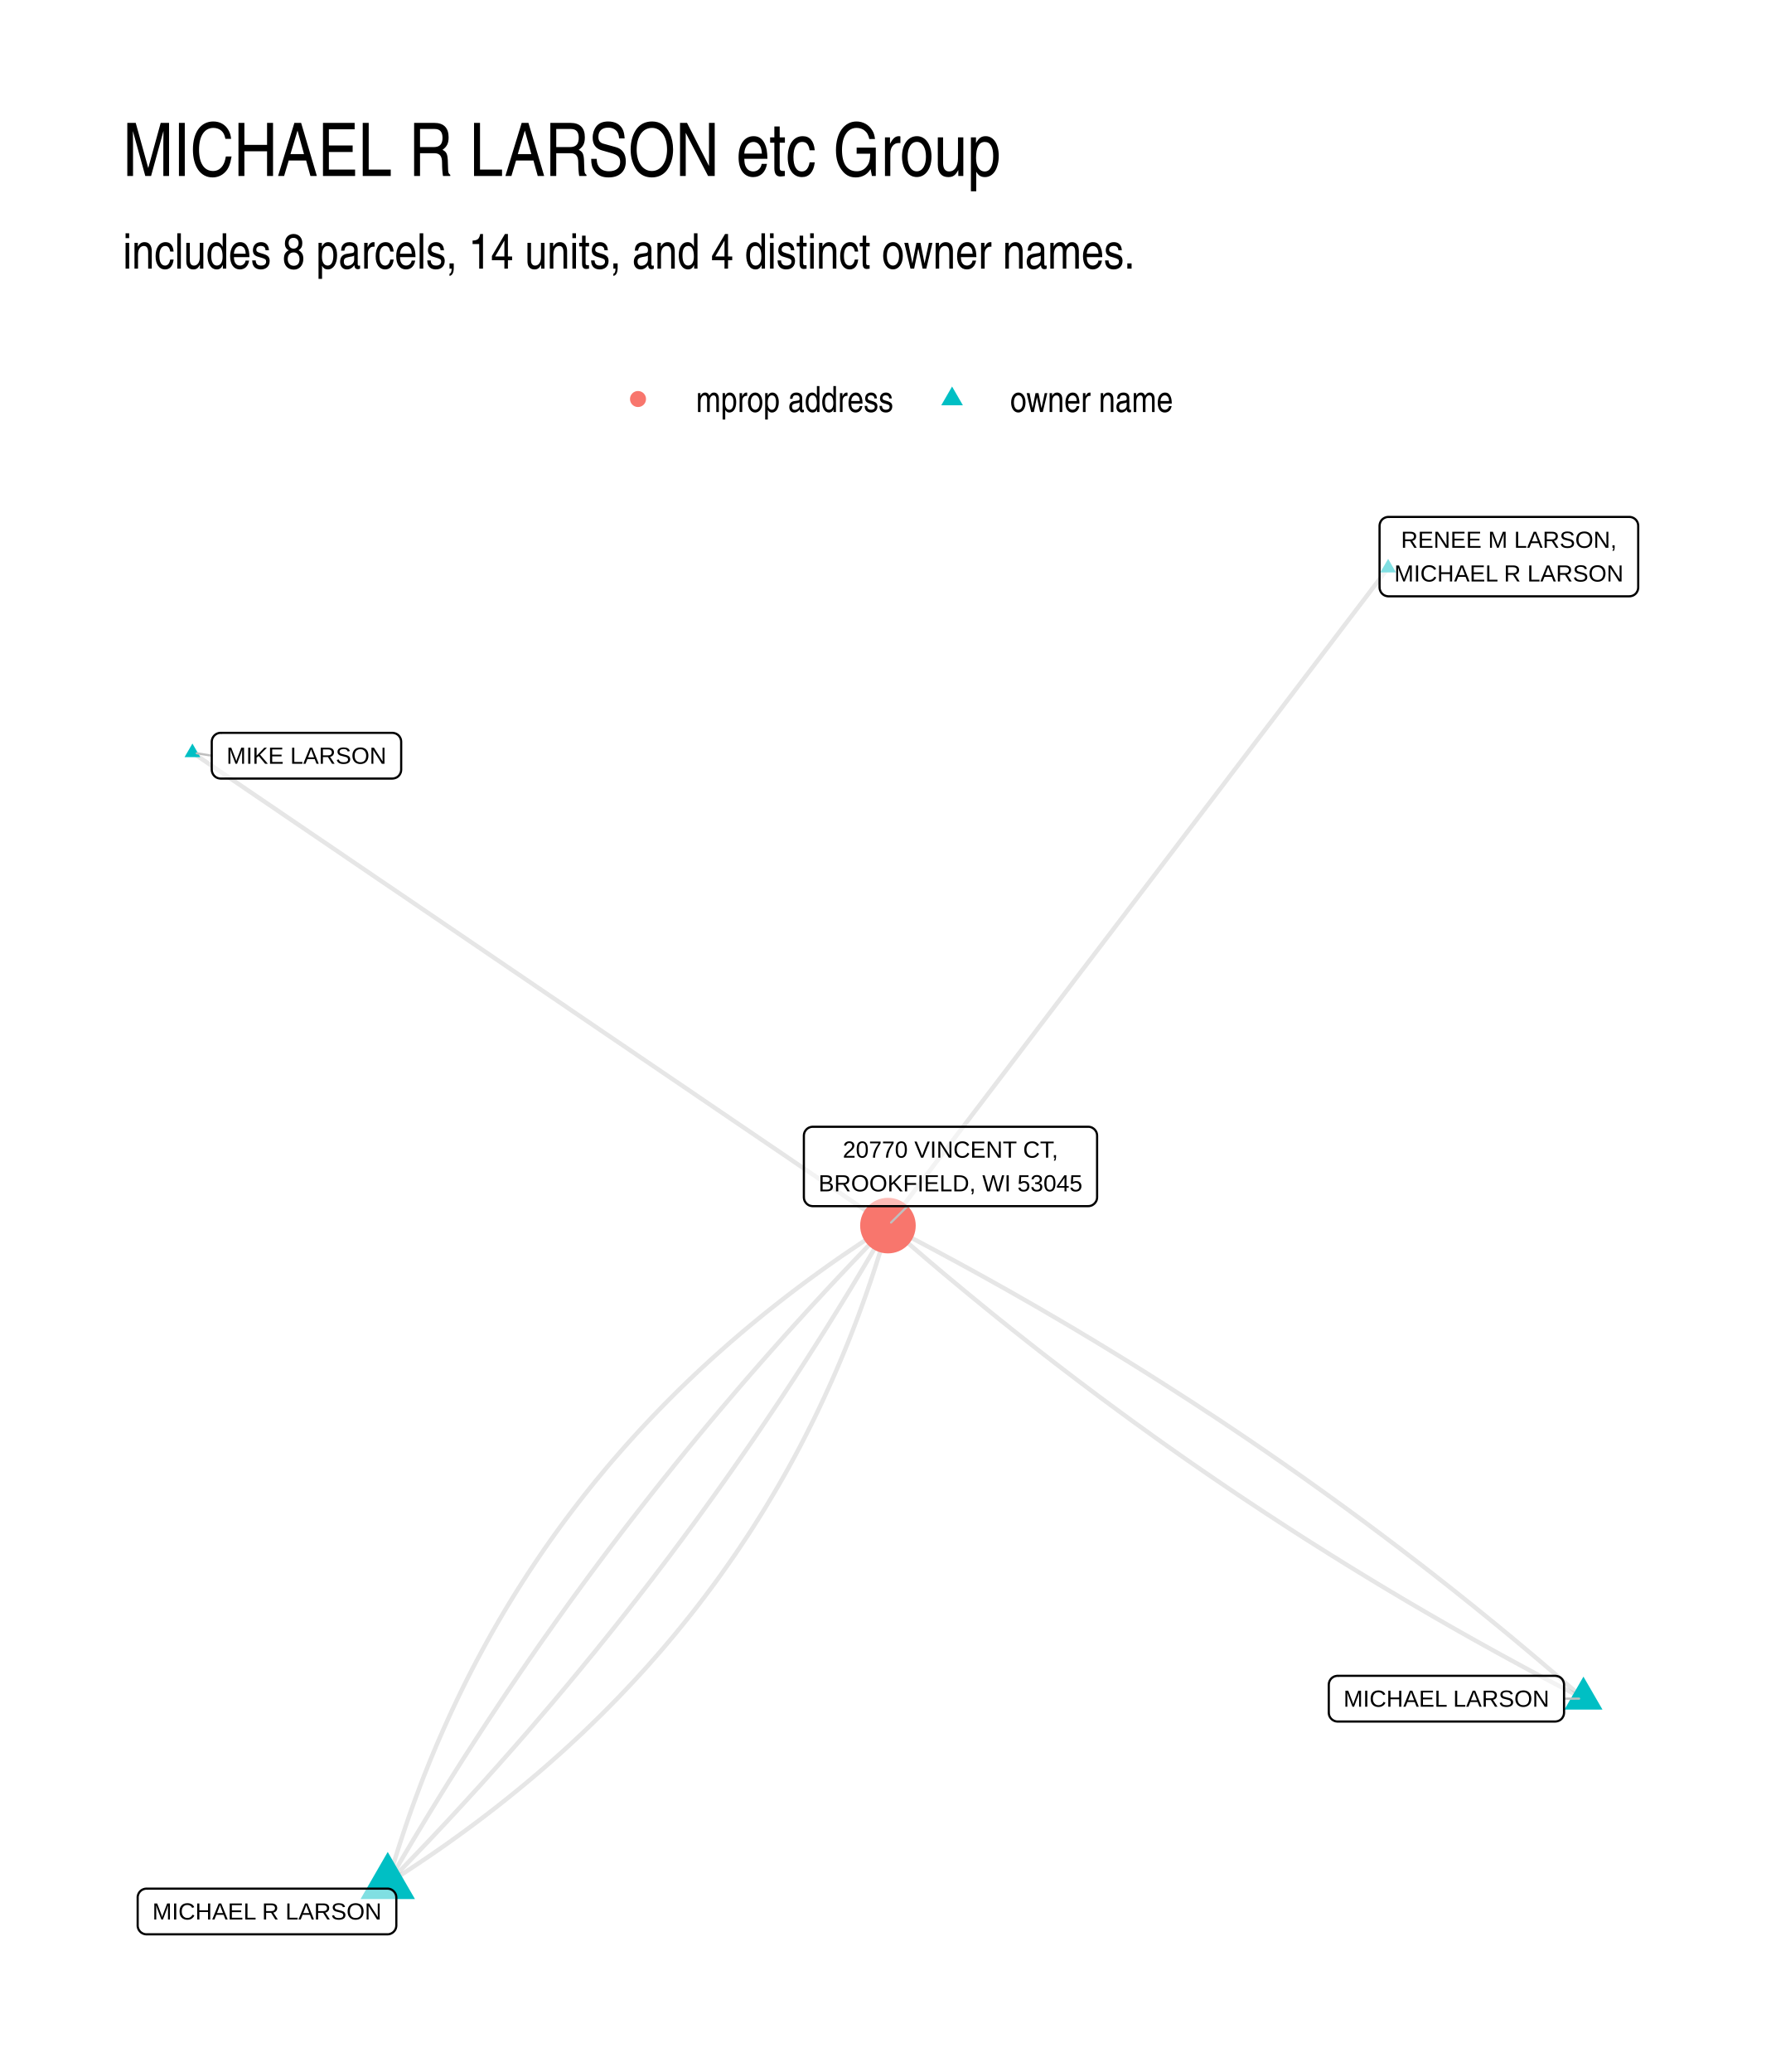
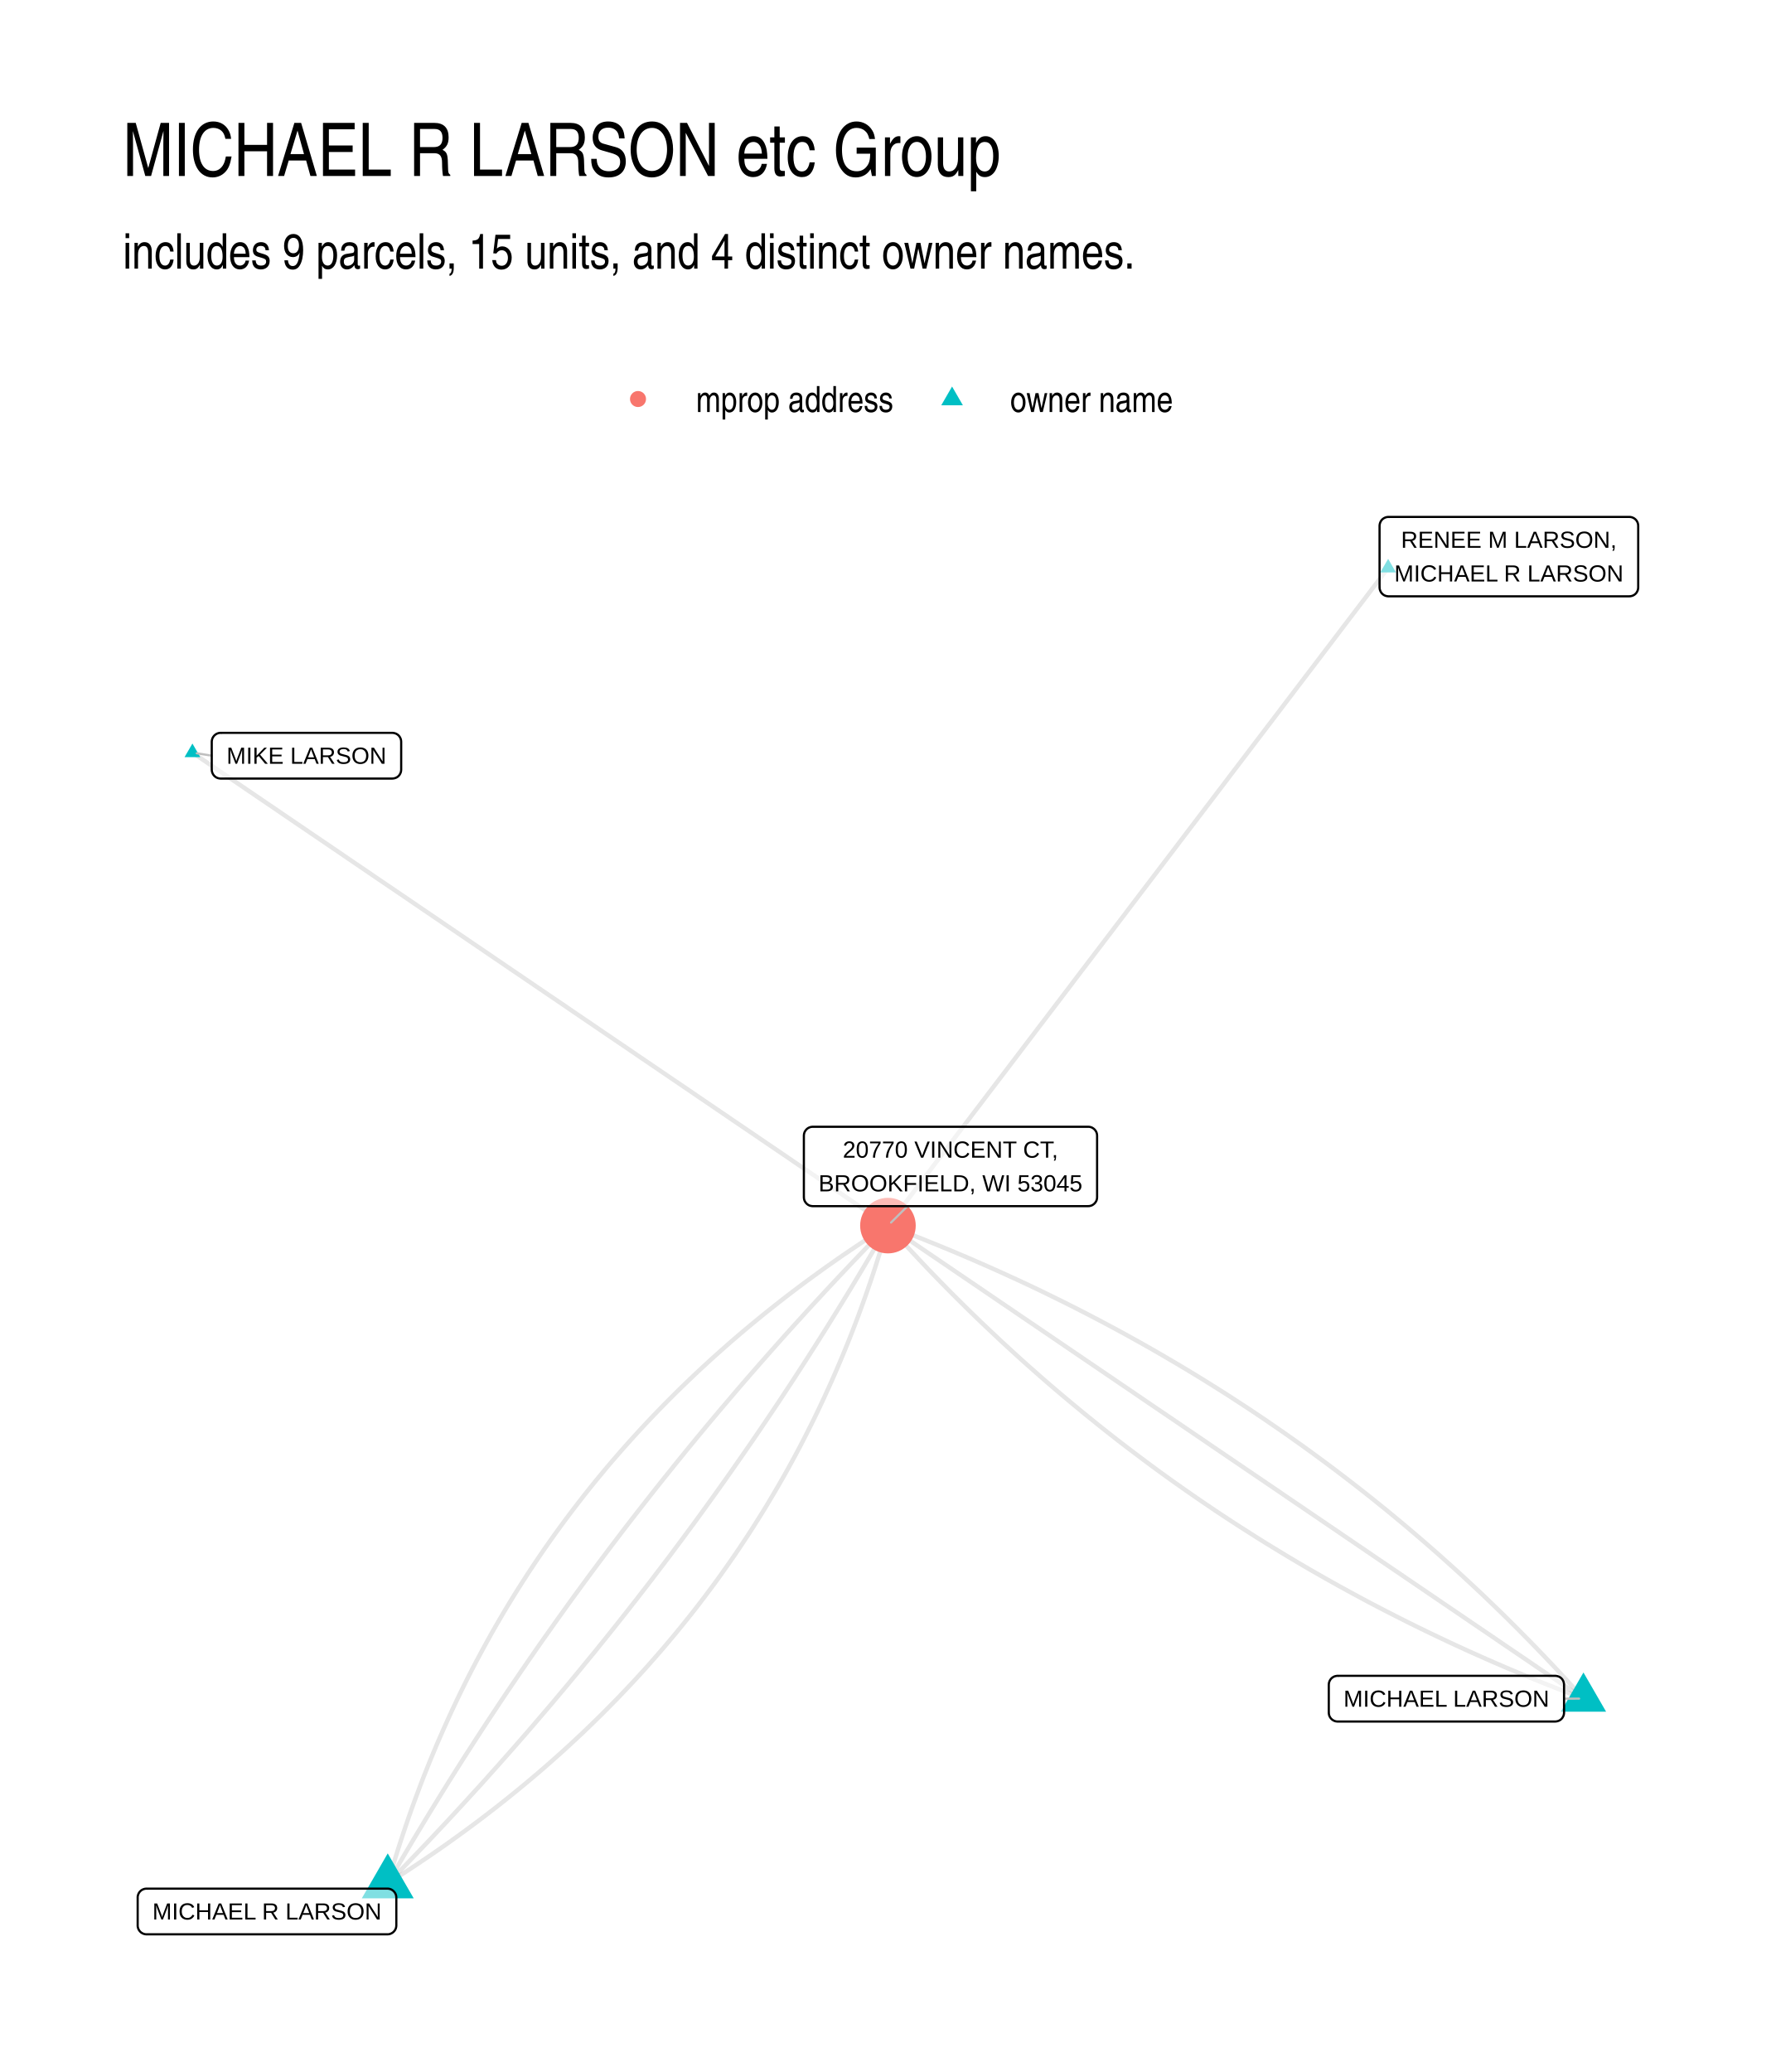
<svg xmlns="http://www.w3.org/2000/svg" width="576" height="672" viewBox="0 0 432 504">
  <g class="svglite">
    <defs>
      <style>.svglite line,.svglite polyline,.svglite polygon,.svglite path,.svglite circle{fill:none;stroke:#000000;stroke-linecap:round;stroke-linejoin:round;stroke-miterlimit:10.00}.svglite text{white-space:pre}.svglite g.glyphgroup path{fill:inherit;stroke:none}</style>
    </defs>
    <rect width="100%" height="100%" style="stroke-linecap:round;stroke-linejoin:round;stroke-miterlimit:10.00;stroke:none;fill:#FFFFFF" />
    <defs>
      <clipPath id="cpMC4wMHw0MzIuMDB8MC4wMHw1MDQuMDA=">
        <path d="M0 0h432v504H0z" />
      </clipPath>
    </defs>
    <g clip-path="url(#cpMC4wMHw0MzIuMDB8MC4wMHw1MDQuMDA=)">
      <path d="M0 0h432v504H0z" style="stroke-width:1.07;stroke:none;fill:#FFFFFF" />
    </g>
    <defs>
      <clipPath id="cpMjkuODl8NDAyLjExfDEyMi4xNHw0NzQuMTE=">
        <path d="M29.89 122.14h372.22v351.97H29.89z" />
      </clipPath>
    </defs>
    <g clip-path="url(#cpMjkuODl8NDAyLjExfDEyMi4xNHw0NzQuMTE=)">
-       <path d="m385.19 413.18-1.55-1.36-1.56-1.36-1.57-1.35-1.56-1.35-1.57-1.35-1.58-1.34-1.57-1.34-1.58-1.33-1.58-1.33-1.59-1.33-1.58-1.32-1.6-1.32-1.59-1.31-1.6-1.31-1.6-1.3-1.6-1.3-1.61-1.3-1.61-1.29-1.61-1.29-1.62-1.29-1.61-1.28-1.63-1.27-1.62-1.28-1.63-1.26-1.63-1.27-1.64-1.26-1.63-1.25-1.64-1.26-1.65-1.24-1.65-1.25-1.65-1.24-1.65-1.23-1.65-1.24-1.66-1.22-1.67-1.23-1.66-1.22-1.67-1.21-1.67-1.21-1.68-1.21-1.68-1.2-1.68-1.2-1.68-1.2-1.69-1.19-1.69-1.18-1.69-1.19-1.7-1.17-1.7-1.18-1.7-1.17-1.71-1.17-1.71-1.16-1.71-1.16-1.71-1.15-1.72-1.15-1.72-1.15-1.73-1.14-1.73-1.13-1.73-1.14-1.73-1.13-1.74-1.12-1.74-1.12-1.74-1.12-1.75-1.12-1.75-1.1-1.75-1.11-1.75-1.1-1.76-1.1-1.76-1.09-1.77-1.09-1.77-1.08-1.77-1.08-1.77-1.08-1.78-1.07-1.78-1.07-1.78-1.07-1.79-1.06-1.79-1.05-1.79-1.05-1.8-1.05-1.8-1.05-1.8-1.04-1.81-1.03-1.8-1.03-1.81-1.03-1.82-1.02-1.82-1.02-1.82-1.02-1.82-1.01-1.83-1.01-1.83-1-1.83-1-1.84-.99-1.84-.99-1.84-.99-1.85-.98-1.84-.98-1.86-.98-1.85-.97-1.86-.96-1.86-.97m121.68-159.98-1.23 1.61-1.23 1.62-1.23 1.61-1.23 1.62-1.23 1.62-1.23 1.61-1.23 1.62-1.23 1.61-1.23 1.62-1.23 1.62-1.22 1.61-1.23 1.62-1.23 1.61-1.23 1.62-1.23 1.62-1.23 1.61-1.23 1.62-1.23 1.61-1.23 1.62-1.23 1.62-1.22 1.61-1.23 1.62-1.23 1.62-1.23 1.61-1.23 1.62-1.23 1.61-1.23 1.62-1.23 1.62-1.23 1.61-1.23 1.62-1.23 1.61-1.22 1.62-1.23 1.62-1.23 1.61-1.23 1.62-1.23 1.61-1.23 1.62-1.23 1.62-1.23 1.61-1.23 1.62-1.23 1.61-1.22 1.62-1.23 1.62-1.23 1.61-1.23 1.62-1.23 1.61-1.23 1.62-1.23 1.62-1.23 1.61-1.23 1.62-1.23 1.61-1.22 1.62-1.23 1.62-1.23 1.61-1.23 1.62-1.23 1.61-1.23 1.62-1.23 1.62-1.23 1.61-1.23 1.62-1.23 1.61-1.23 1.62-1.22 1.62-1.23 1.61-1.23 1.62-1.23 1.62-1.23 1.61-1.23 1.62-1.23 1.61-1.23 1.62-1.23 1.62-1.23 1.61-1.22 1.62-1.23 1.61-1.23 1.62-1.23 1.62-1.23 1.61-1.23 1.62-1.23 1.61-1.23 1.62-1.23 1.62-1.23 1.61-1.23 1.62-1.22 1.61-1.23 1.62-1.23 1.62-1.23 1.61-1.23 1.62-1.23 1.61-1.23 1.62-1.23 1.62-1.23 1.61-1.23 1.62-1.22 1.61-1.23 1.62-1.23 1.62-1.23 1.61-1.23 1.62-1.23 1.61" style="stroke-width:1.07;stroke:#000000;stroke-opacity:0.10;stroke-linecap:butt" />
+       <path d="m385.19 413.18-1.4-1.56-1.41-1.56-1.42-1.54-1.42-1.54-1.43-1.53-1.44-1.52-1.44-1.51-1.45-1.51-1.45-1.49-1.47-1.49-1.46-1.48-1.48-1.48-1.47-1.46-1.49-1.46-1.49-1.44-1.5-1.44-1.5-1.44-1.51-1.42-1.52-1.41-1.52-1.41-1.53-1.4-1.54-1.39-1.54-1.38-1.55-1.38-1.55-1.36-1.56-1.36-1.57-1.35-1.57-1.34-1.58-1.34-1.58-1.32-1.59-1.32-1.6-1.31-1.61-1.3-1.6-1.29-1.62-1.29-1.62-1.27-1.63-1.27-1.64-1.26-1.64-1.25-1.64-1.25-1.66-1.23-1.66-1.23-1.66-1.22-1.67-1.21-1.68-1.2-1.69-1.2-1.69-1.19-1.69-1.17-1.71-1.17-1.7-1.17-1.72-1.15-1.72-1.15-1.73-1.13-1.73-1.13-1.74-1.13-1.75-1.11-1.75-1.1-1.76-1.1-1.76-1.09-1.78-1.08-1.77-1.07-1.79-1.07-1.79-1.05-1.79-1.05-1.8-1.04-1.81-1.03-1.82-1.03-1.82-1.01-1.82-1.01-1.84-1-1.84-.99-1.84-.98-1.85-.97-1.86-.97-1.87-.96-1.87-.95-1.87-.94-1.89-.93-1.89-.93-1.89-.92-1.9-.91-1.91-.9-1.91-.89-1.92-.88-1.93-.88-1.93-.87-1.94-.86-1.95-.85-1.95-.85-1.95-.83-1.97-.83-1.97-.82-1.97-.81-1.99-.8-1.98-.8-2-.78-2-.78-2.01-.77-2.01-.77" style="stroke-width:1.07;stroke:#000000;stroke-opacity:0.10;stroke-linecap:butt" />
+       <path d="m385.19 413.18-1.71-1.16-1.71-1.16-1.7-1.17-1.71-1.16-1.71-1.16-1.71-1.16-1.71-1.16-1.71-1.17-1.71-1.16-1.71-1.16-1.71-1.16-1.71-1.17-1.7-1.16-1.71-1.16-1.71-1.16-1.71-1.16-1.71-1.17-1.71-1.16-1.71-1.16-1.71-1.16-1.71-1.17-1.71-1.16-1.7-1.16-1.71-1.16-1.71-1.16-1.71-1.17-1.71-1.16-1.71-1.16-1.71-1.16-1.71-1.16-1.71-1.17-1.71-1.16-1.7-1.16-1.71-1.16-1.71-1.17-1.71-1.16-1.71-1.16-1.71-1.16-1.71-1.16-1.71-1.17-1.71-1.16-1.71-1.16-1.7-1.16-1.71-1.17-1.71-1.16-1.71-1.16-1.71-1.16-1.71-1.16-1.71-1.17-1.71-1.16-1.71-1.16-1.71-1.16-1.71-1.16-1.7-1.17-1.71-1.16-1.71-1.16-1.71-1.16-1.71-1.17-1.71-1.16-1.71-1.16-1.71-1.16-1.71-1.16-1.71-1.17-1.7-1.16-1.71-1.16-1.71-1.16-1.71-1.17-1.71-1.16-1.71-1.16-1.71-1.16-1.71-1.16-1.71-1.17-1.71-1.16-1.7-1.16-1.71-1.16-1.71-1.17-1.71-1.16-1.71-1.16-1.71-1.16-1.71-1.16-1.71-1.17-1.71-1.16-1.71-1.16-1.7-1.16-1.71-1.16-1.71-1.17-1.71-1.16-1.71-1.16-1.71-1.16-1.71-1.17-1.71-1.16-1.71-1.16-1.71-1.16-1.7-1.16-1.71-1.17-1.71-1.16-1.71-1.16-1.71-1.16-1.71-1.17" style="stroke-width:1.07;stroke:#000000;stroke-opacity:0.10;stroke-linecap:butt" />
+       <path d="m337.68 138.14-1.23 1.61-1.23 1.62-1.23 1.61-1.23 1.62-1.23 1.62-1.23 1.61-1.23 1.62-1.23 1.61-1.23 1.62-1.23 1.62-1.22 1.61-1.23 1.62-1.23 1.61-1.23 1.62-1.23 1.62-1.23 1.61-1.23 1.62-1.23 1.61-1.23 1.62-1.23 1.62-1.22 1.61-1.23 1.62-1.23 1.62-1.23 1.61-1.23 1.62-1.23 1.61-1.23 1.62-1.23 1.62-1.23 1.61-1.23 1.62-1.23 1.61-1.22 1.62-1.23 1.62-1.23 1.61-1.23 1.62-1.23 1.61-1.23 1.62-1.23 1.62-1.23 1.61-1.23 1.62-1.23 1.61-1.22 1.62-1.23 1.62-1.23 1.61-1.23 1.62-1.23 1.61-1.23 1.62-1.23 1.62-1.23 1.61-1.23 1.62-1.23 1.61-1.22 1.62-1.23 1.62-1.23 1.61-1.23 1.62-1.23 1.61-1.23 1.62-1.23 1.62-1.23 1.61-1.23 1.62-1.23 1.61-1.23 1.62-1.22 1.62-1.23 1.61-1.23 1.62-1.23 1.62-1.23 1.61-1.23 1.62-1.23 1.61-1.23 1.62-1.23 1.62-1.23 1.61-1.22 1.62-1.23 1.61-1.23 1.62-1.23 1.62-1.23 1.61-1.23 1.62-1.23 1.61-1.23 1.62-1.23 1.62-1.23 1.61-1.23 1.62-1.22 1.61-1.23 1.62-1.23 1.62-1.23 1.61-1.23 1.62-1.23 1.61-1.23 1.62-1.23 1.62-1.23 1.61-1.23 1.62-1.22 1.61-1.23 1.62-1.23 1.62-1.23 1.61-1.23 1.62-1.23 1.61" style="stroke-width:1.07;stroke:#000000;stroke-opacity:0.10;stroke-linecap:butt" />
      <path d="m46.81 183.07 1.71 1.16 1.71 1.16 1.7 1.17 1.71 1.16 1.71 1.16 1.71 1.16 1.71 1.16 1.71 1.17 1.71 1.16 1.71 1.16 1.71 1.16 1.71 1.16 1.7 1.17 1.71 1.16 1.71 1.16 1.71 1.16 1.71 1.17 1.71 1.16 1.71 1.16 1.71 1.16 1.71 1.16 1.71 1.17 1.7 1.16 1.71 1.16 1.71 1.16 1.71 1.17 1.71 1.16 1.71 1.16 1.71 1.16 1.71 1.16 1.71 1.17 1.71 1.16 1.7 1.16 1.71 1.16 1.71 1.16 1.71 1.17 1.71 1.16 1.71 1.16 1.71 1.16 1.71 1.17 1.71 1.16 1.71 1.16 1.7 1.16 1.71 1.16 1.71 1.17 1.71 1.16 1.71 1.16 1.71 1.16 1.71 1.17 1.71 1.16 1.71 1.16 1.71 1.16 1.71 1.16 1.7 1.17 1.71 1.16 1.71 1.16 1.71 1.16 1.71 1.17 1.71 1.16 1.71 1.16 1.71 1.16 1.71 1.16 1.71 1.17 1.7 1.16 1.71 1.16 1.71 1.16 1.71 1.16 1.71 1.17 1.71 1.16 1.71 1.16 1.71 1.16 1.71 1.17 1.71 1.16 1.7 1.16 1.71 1.16 1.71 1.16 1.71 1.17 1.71 1.16 1.71 1.16 1.71 1.16 1.71 1.17 1.71 1.16 1.71 1.16 1.7 1.16 1.71 1.16 1.71 1.17 1.71 1.16 1.71 1.16 1.71 1.16 1.71 1.16 1.71 1.17 1.71 1.16 1.71 1.16 1.7 1.16 1.71 1.17 1.71 1.16 1.71 1.16 1.71 1.16 1.71 1.16" style="stroke-width:1.07;stroke:#000000;stroke-opacity:0.10;stroke-linecap:butt" />
      <path d="m94.32 458.11 1.87-1.18 1.85-1.19 1.84-1.21 1.82-1.21 1.81-1.22 1.8-1.23 1.79-1.23 1.77-1.25 1.76-1.26 1.75-1.26 1.73-1.27 1.72-1.28 1.71-1.29 1.69-1.3 1.69-1.31 1.67-1.32 1.65-1.32 1.65-1.34 1.63-1.34 1.61-1.35 1.61-1.36 1.59-1.37 1.58-1.38 1.56-1.39 1.56-1.39 1.54-1.41 1.52-1.41 1.52-1.42 1.5-1.44 1.49-1.44 1.47-1.44 1.46-1.46 1.45-1.47 1.44-1.47 1.42-1.49 1.41-1.49 1.4-1.5 1.38-1.51 1.38-1.52 1.35-1.53 1.35-1.54 1.33-1.54 1.32-1.56 1.31-1.56 1.29-1.57 1.28-1.58 1.27-1.59 1.26-1.6 1.24-1.61 1.23-1.61 1.21-1.63 1.21-1.63 1.19-1.64 1.17-1.66 1.17-1.66 1.15-1.66 1.14-1.68 1.12-1.69 1.12-1.69 1.1-1.71 1.08-1.71 1.08-1.72 1.06-1.73 1.04-1.74 1.04-1.75 1.02-1.76 1.01-1.76 1-1.78.98-1.78.97-1.79.96-1.8.94-1.81.93-1.82.92-1.83.91-1.84.89-1.84.88-1.86.86-1.86.86-1.87.84-1.88.83-1.89.81-1.9.8-1.9.79-1.92.78-1.92.76-1.94.75-1.94.74-1.95.72-1.96.71-1.97.7-1.97.69-1.99.67-1.99.66-2.01.64-2.01.64-2.02.62-2.03.61-2.04.59-2.05" style="stroke-width:1.07;stroke:#000000;stroke-opacity:0.10;stroke-linecap:butt" />
      <path d="m94.32 458.11 1.45-1.47 1.43-1.47 1.43-1.48 1.43-1.48 1.42-1.49 1.42-1.48 1.42-1.49 1.41-1.5 1.4-1.49 1.41-1.5 1.39-1.5 1.4-1.51 1.38-1.5 1.39-1.52 1.38-1.51 1.38-1.51 1.37-1.52 1.36-1.53 1.37-1.52 1.35-1.53 1.36-1.53 1.35-1.53 1.34-1.54 1.35-1.54 1.33-1.54 1.34-1.55 1.32-1.55 1.33-1.55 1.32-1.55 1.31-1.56 1.31-1.56 1.31-1.56 1.3-1.57 1.3-1.57 1.29-1.57 1.29-1.58 1.29-1.57 1.28-1.59 1.28-1.58 1.27-1.59 1.27-1.59 1.26-1.59 1.26-1.59 1.25-1.6 1.26-1.6 1.24-1.61 1.24-1.6 1.24-1.61 1.23-1.62 1.23-1.61 1.23-1.62 1.22-1.62 1.21-1.63 1.22-1.63 1.2-1.63 1.21-1.63 1.2-1.64 1.19-1.64 1.19-1.64 1.19-1.65 1.18-1.64 1.18-1.66 1.17-1.65 1.17-1.66 1.16-1.66 1.16-1.66 1.16-1.67 1.15-1.66 1.15-1.68 1.14-1.67 1.14-1.68 1.13-1.68 1.13-1.68 1.13-1.69 1.12-1.69 1.11-1.69 1.12-1.7 1.1-1.69 1.11-1.71 1.1-1.7 1.09-1.71 1.09-1.71 1.09-1.71 1.08-1.72 1.08-1.71 1.07-1.73 1.07-1.72 1.07-1.73 1.06-1.73 1.06-1.73 1.05-1.74 1.05-1.74 1.04-1.74 1.04-1.75 1.03-1.74 1.03-1.75 1.03-1.76 1.02-1.76 1.02-1.76M94.32 458.11l1.02-1.76 1.02-1.75 1.03-1.76 1.03-1.75 1.04-1.75 1.03-1.74 1.05-1.74 1.05-1.74 1.05-1.74 1.05-1.73 1.07-1.73 1.06-1.73 1.07-1.73 1.07-1.72 1.08-1.72 1.08-1.71 1.09-1.72 1.09-1.71 1.1-1.7 1.1-1.71 1.1-1.7 1.11-1.7 1.11-1.69 1.12-1.69 1.12-1.69 1.12-1.69 1.13-1.68 1.14-1.68 1.14-1.68 1.14-1.68 1.15-1.67 1.15-1.67 1.15-1.66 1.16-1.67 1.17-1.66 1.17-1.65 1.17-1.66 1.18-1.65 1.18-1.65 1.18-1.64 1.19-1.64 1.2-1.64 1.2-1.64 1.2-1.63 1.21-1.63 1.21-1.63 1.22-1.63 1.22-1.62 1.22-1.62 1.23-1.61 1.23-1.62 1.24-1.61 1.24-1.6 1.25-1.61 1.25-1.6 1.26-1.6 1.25-1.59 1.27-1.6 1.27-1.59 1.27-1.58 1.27-1.59 1.29-1.58 1.28-1.58 1.29-1.57 1.29-1.57 1.3-1.57 1.3-1.57 1.31-1.56 1.31-1.56 1.32-1.56 1.32-1.55 1.32-1.55 1.33-1.55 1.33-1.55 1.34-1.54 1.34-1.54 1.35-1.54 1.35-1.53 1.35-1.53 1.36-1.53 1.36-1.53 1.37-1.52 1.37-1.52 1.38-1.51 1.38-1.52 1.38-1.51 1.39-1.5 1.39-1.51 1.4-1.5 1.4-1.5 1.41-1.5 1.41-1.49 1.41-1.49 1.42-1.48 1.42-1.49 1.43-1.48 1.43-1.48 1.44-1.47 1.44-1.48" style="stroke-width:1.07;stroke:#000000;stroke-opacity:0.10;stroke-linecap:butt" />
-       <path d="m94.32 458.11.6-2.04.61-2.04.62-2.03.63-2.02.65-2.02.66-2 .67-1.99.68-1.99.7-1.98.71-1.97.73-1.95.73-1.96.75-1.94.77-1.93.77-1.92.79-1.92.8-1.91.82-1.89.83-1.89.84-1.88.85-1.87.87-1.87.88-1.85.89-1.85.9-1.83.92-1.83.93-1.82.95-1.81.96-1.8.97-1.79.98-1.78.99-1.78 1.01-1.76 1.03-1.76 1.03-1.75 1.05-1.74 1.06-1.73 1.07-1.72 1.09-1.71 1.1-1.71 1.11-1.69 1.13-1.69 1.14-1.68 1.15-1.67 1.16-1.66 1.18-1.65 1.19-1.64 1.2-1.63 1.22-1.63 1.23-1.61 1.24-1.61 1.25-1.6 1.27-1.59 1.28-1.58 1.3-1.57 1.3-1.57 1.32-1.55 1.34-1.55 1.34-1.53 1.36-1.53 1.37-1.52 1.39-1.51 1.39-1.5 1.41-1.49 1.43-1.49 1.43-1.47 1.45-1.47 1.46-1.46 1.48-1.45 1.49-1.44 1.5-1.43 1.51-1.42 1.53-1.41 1.54-1.41 1.55-1.39 1.57-1.39 1.57-1.38 1.6-1.37 1.6-1.36 1.62-1.35 1.63-1.34 1.64-1.34 1.66-1.32 1.67-1.32 1.68-1.31 1.7-1.3 1.7-1.29 1.72-1.28 1.74-1.27 1.75-1.27 1.75-1.25 1.78-1.25 1.78-1.24 1.8-1.22 1.81-1.22 1.83-1.22 1.84-1.2 1.85-1.19 1.86-1.19m169.19 115.06-1.86-.96-1.86-.97-1.85-.97-1.85-.97-1.85-.98-1.85-.98-1.84-.99-1.84-.99-1.84-1-1.83-1-1.83-1-1.83-1.01-1.82-1.01-1.82-1.01-1.82-1.02-1.81-1.02-1.81-1.03-1.81-1.03-1.81-1.04-1.8-1.04-1.8-1.04-1.79-1.05-1.8-1.05-1.79-1.06-1.78-1.06-1.79-1.06-1.78-1.07-1.77-1.07-1.78-1.08-1.77-1.08-1.77-1.09-1.76-1.08-1.76-1.1-1.76-1.09-1.76-1.11-1.75-1.1-1.75-1.11-1.75-1.11-1.74-1.12-1.74-1.12-1.74-1.13-1.73-1.13-1.73-1.13-1.73-1.14-1.72-1.14-1.73-1.15-1.71-1.14-1.72-1.16-1.71-1.16-1.71-1.16-1.71-1.17-1.7-1.17-1.7-1.17-1.7-1.18-1.69-1.18-1.69-1.19-1.69-1.19-1.68-1.19-1.68-1.2-1.68-1.21-1.67-1.2-1.68-1.21-1.66-1.22-1.67-1.22-1.66-1.22-1.66-1.23-1.66-1.23-1.65-1.24-1.65-1.24-1.65-1.24-1.64-1.25-1.64-1.25-1.64-1.26-1.64-1.26-1.63-1.26-1.63-1.27-1.62-1.27-1.62-1.28-1.62-1.28-1.62-1.28-1.61-1.29-1.61-1.29-1.61-1.3-1.6-1.3-1.6-1.31-1.6-1.31-1.59-1.31-1.59-1.32-1.59-1.32-1.59-1.32-1.58-1.33-1.58-1.34-1.57-1.33-1.57-1.35-1.57-1.34-1.57-1.35-1.56-1.36-1.56-1.35-1.56-1.37" style="stroke-width:1.07;stroke:#000000;stroke-opacity:0.10;stroke-linecap:butt" />
-       <path d="m385.19 407.83 4.63 8.02h-9.26zm-47.51-271.9 1.91 3.31h-3.83zM46.81 180.86l1.91 3.31h-3.83zm47.51 269.61 6.62 11.46H87.71z" style="stroke-width:0.71;stroke:none;fill:#00BFC4" />
+       <path d="m94.32 458.11.6-2.04.61-2.04.62-2.03.63-2.02.65-2.02.66-2 .67-1.99.68-1.99.7-1.98.71-1.97.73-1.95.73-1.96.75-1.94.77-1.93.77-1.92.79-1.92.8-1.91.82-1.89.83-1.89.84-1.88.85-1.87.87-1.87.88-1.85.89-1.85.9-1.83.92-1.83.93-1.82.95-1.81.96-1.8.97-1.79.98-1.78.99-1.78 1.01-1.76 1.03-1.76 1.03-1.75 1.05-1.74 1.06-1.73 1.07-1.72 1.09-1.71 1.1-1.71 1.11-1.69 1.13-1.69 1.14-1.68 1.15-1.67 1.16-1.66 1.18-1.65 1.19-1.64 1.2-1.63 1.22-1.63 1.23-1.61 1.24-1.61 1.25-1.6 1.27-1.59 1.28-1.58 1.3-1.57 1.3-1.57 1.32-1.55 1.34-1.55 1.34-1.53 1.36-1.53 1.37-1.52 1.39-1.51 1.39-1.5 1.41-1.49 1.43-1.49 1.43-1.47 1.45-1.47 1.46-1.46 1.48-1.45 1.49-1.44 1.5-1.43 1.51-1.42 1.53-1.41 1.54-1.41 1.55-1.39 1.57-1.39 1.57-1.38 1.6-1.37 1.6-1.36 1.62-1.35 1.63-1.34 1.64-1.34 1.66-1.32 1.67-1.32 1.68-1.31 1.7-1.3 1.7-1.29 1.72-1.28 1.74-1.27 1.75-1.27 1.75-1.25 1.78-1.25 1.78-1.24 1.8-1.22 1.81-1.22 1.83-1.22 1.84-1.2 1.85-1.19 1.86-1.19m169.19 115.06-2.01-.76-2.01-.77-2-.78-1.99-.79-1.99-.79-1.98-.81-1.98-.81-1.97-.82-1.96-.82-1.96-.84-1.95-.84-1.95-.86-1.93-.86-1.94-.86-1.92-.88-1.92-.88-1.92-.9-1.9-.9-1.91-.91-1.89-.92-1.89-.92-1.88-.93-1.88-.95-1.87-.95-1.86-.95-1.86-.97-1.85-.97-1.85-.99-1.84-.99-1.83-1-1.83-1-1.82-1.02-1.81-1.02-1.81-1.03-1.81-1.04-1.79-1.05-1.79-1.06-1.78-1.06-1.78-1.08-1.77-1.08-1.77-1.08-1.76-1.1-1.75-1.11-1.74-1.11-1.74-1.12-1.74-1.13-1.73-1.14-1.72-1.14-1.71-1.16-1.71-1.16-1.7-1.17-1.7-1.18-1.69-1.19-1.69-1.19-1.67-1.2-1.68-1.21-1.66-1.22-1.66-1.23-1.65-1.24-1.65-1.24-1.64-1.25-1.64-1.26-1.62-1.27-1.63-1.28-1.61-1.28-1.61-1.3-1.61-1.3-1.59-1.31-1.59-1.31-1.59-1.33-1.58-1.33-1.57-1.34-1.57-1.35-1.56-1.36-1.55-1.37-1.55-1.37-1.54-1.38-1.53-1.39-1.53-1.4-1.53-1.41-1.51-1.42-1.51-1.42-1.51-1.43-1.5-1.44-1.49-1.45-1.48-1.45-1.48-1.47-1.48-1.47-1.46-1.48-1.46-1.49-1.46-1.5-1.45-1.5-1.44-1.52-1.43-1.52-1.43-1.53-1.43-1.53-1.41-1.55-1.42-1.55-1.4-1.57" style="stroke-width:1.07;stroke:#000000;stroke-opacity:0.10;stroke-linecap:butt" />
+       <path d="m385.19 406.82 5.51 9.54h-11.01zm-47.51-270.89 1.91 3.31h-3.83zM46.81 180.86l1.91 3.31h-3.83zm47.51 269.96 6.32 10.94H88.01z" style="stroke-width:0.71;stroke:none;fill:#00BFC4" />
      <circle cx="216" cy="298.12" r="6.76" style="stroke-width:0.71;stroke:none;fill:#F8766D" />
      <path d="m380.47 413.19 3.66-.01M51.51 183.81l-3.65-.58m172.9 110.16-4 3.98" style="stroke-width:0.53;stroke:#BFBFBF" />
      <path d="M325.4 418.75h52.91-.09l.35-.02.34-.07.33-.12.3-.17.27-.22.23-.26.18-.3.14-.32.08-.33.03-.35h0v-6.8h0l-.03-.34-.08-.34-.14-.32-.18-.3-.23-.26-.27-.22-.3-.17-.33-.12-.34-.07-.26-.02H325.4l.26.02-.35-.02-.34.05-.34.09-.31.15-.29.2-.25.24-.21.28-.16.31-.11.33-.05.34-.01.17v6.8l.01-.17v.34l.05.35.11.33.16.3.21.28.25.24.29.2.31.15.34.1.34.04z" style="stroke-width:0.53;fill:#FFFFFF;fill-opacity:0.50" />
      <text x="351.85" y="415.15" lengthAdjust="spacingAndGlyphs" style="font-size:5.69px;font-family:&quot;Liberation Sans&quot;" text-anchor="middle" textLength="50.03">MICHAEL LARSON</text>
      <path d="M337.75 145.05h58.6-.08l.34-.02.34-.07.33-.12.3-.17.27-.22.23-.26.18-.3.14-.32.08-.34.03-.34h0V127.9h0l-.03-.35-.08-.34-.14-.32-.18-.29-.23-.26-.27-.22-.3-.17-.33-.13-.34-.07-.26-.01h-58.6l.26.01-.34-.01-.35.04-.33.1-.32.15-.28.19-.25.24-.21.28-.16.31-.11.33-.06.34-.01.18v14.99l.01-.18v.35l.06.35.11.32.16.31.21.28.25.24.28.2.32.15.33.09.35.05z" style="stroke-width:0.53;fill:#FFFFFF;fill-opacity:0.50" />
      <text x="367.05" y="133.25" lengthAdjust="spacingAndGlyphs" style="font-size:5.69px;font-family:&quot;Liberation Sans&quot;" text-anchor="middle" textLength="52.47">RENEE M LARSON,</text>
      <text x="367.05" y="141.45" lengthAdjust="spacingAndGlyphs" style="font-size:5.69px;font-family:&quot;Liberation Sans&quot;" text-anchor="middle" textLength="55.72">MICHAEL R LARSON</text>
      <path d="M53.67 189.38h41.76-.09l.35-.02.34-.07.33-.12.3-.17.27-.22.23-.26.18-.3.14-.32.08-.34.03-.34h0v-6.8h0l-.03-.35-.08-.33-.14-.32-.18-.3-.23-.26-.27-.22-.3-.17-.33-.12-.34-.07-.26-.02H53.67l.27.02-.35-.02-.35.04-.33.1-.32.15-.28.2-.25.24-.21.28-.16.3-.11.33-.06.35-.01.17v6.8l.01-.18v.35l.06.35.11.32.16.31.21.28.25.24.28.2.32.15.33.09.35.05z" style="stroke-width:0.53;fill:#FFFFFF;fill-opacity:0.50" />
      <text x="74.55" y="185.78" lengthAdjust="spacingAndGlyphs" style="font-size:5.69px;font-family:&quot;Liberation Sans&quot;" text-anchor="middle" textLength="38.88">MIKE LARSON</text>
      <path d="M35.65 470.51h58.6-.09l.35-.01.34-.07.32-.13.3-.17.27-.22.23-.26.19-.29.14-.32.08-.34.03-.35h0v-6.79h0l-.03-.35-.08-.34-.14-.32-.19-.29-.23-.26-.27-.22-.3-.18-.32-.12-.34-.07-.26-.01h-58.6l.26.01-.35-.01-.34.04-.34.1-.31.14-.29.2-.25.24-.21.28-.16.31-.11.33-.06.34v6.97-.17.35l.06.34.11.33.16.31.21.27.25.25.29.19.31.15.34.1.34.04z" style="stroke-width:0.53;fill:#FFFFFF;fill-opacity:0.50" />
      <text x="64.95" y="466.91" lengthAdjust="spacingAndGlyphs" style="font-size:5.69px;font-family:&quot;Liberation Sans&quot;" text-anchor="middle" textLength="55.72">MICHAEL R LARSON</text>
      <path d="M197.71 293.39h67.01l-.09-.01.35-.01.34-.07.32-.12.3-.18.27-.22.23-.26.19-.29.14-.32.08-.34.03-.34h0v-14.99h0l-.03-.35-.08-.34-.14-.32-.19-.29-.23-.26-.27-.22-.3-.18-.32-.12-.34-.07-.26-.01h-67.01l.26.01-.35-.01-.34.04-.33.1-.32.14-.28.2-.25.24-.21.28-.17.31-.11.33-.05.34-.01.18v14.99l.01-.18v.35l.05.34.11.33.17.31.21.28.25.24.28.2.32.15.33.09.34.04z" style="stroke-width:0.53;fill:#FFFFFF;fill-opacity:0.50" />
      <text x="231.21" y="281.59" lengthAdjust="spacingAndGlyphs" style="font-size:5.69px;font-family:&quot;Liberation Sans&quot;" text-anchor="middle" textLength="52.33">20770 VINCENT CT,</text>
      <text x="231.21" y="289.79" lengthAdjust="spacingAndGlyphs" style="font-size:5.69px;font-family:&quot;Liberation Sans&quot;" text-anchor="middle" textLength="64.12">BROOKFIELD, WI 53045</text>
    </g>
    <g clip-path="url(#cpMC4wMHw0MzIuMDB8MC4wMHw1MDQuMDA=)">
      <circle cx="155.2" cy="97.06" r="1.95" style="stroke-width:0.71;stroke:none;fill:#F8766D" />
      <path d="m231.6 94.02 2.63 4.56h-5.26z" style="stroke-width:0.71;stroke:none;fill:#00BFC4" />
      <text x="169.32" y="100.22" lengthAdjust="spacingAndGlyphs" style="font-size:8.80px;font-weight:0;font-family:&quot;Nimbus Sans Narrow&quot;" textLength="48.16">mprop address</text>
      <text x="245.72" y="100.22" lengthAdjust="spacingAndGlyphs" style="font-size:8.80px;font-weight:0;font-family:&quot;Nimbus Sans Narrow&quot;" textLength="39.72">owner name</text>
-       <text x="29.89" y="65.35" lengthAdjust="spacingAndGlyphs" style="font-size:12.00px;font-weight:0;font-family:&quot;Nimbus Sans Narrow&quot;" textLength="246.64">includes 8 parcels, 14 units, and 4 distinct owner names.</text>
+       <text x="29.89" y="65.35" lengthAdjust="spacingAndGlyphs" style="font-size:12.00px;font-weight:0;font-family:&quot;Nimbus Sans Narrow&quot;" textLength="246.64">includes 9 parcels, 15 units, and 4 distinct owner names.</text>
      <text x="29.89" y="42.81" lengthAdjust="spacingAndGlyphs" style="font-size:18.00px;font-weight:0;font-family:&quot;Nimbus Sans Narrow&quot;" textLength="222.22">MICHAEL R LARSON etc Group</text>
    </g>
  </g>
</svg>
